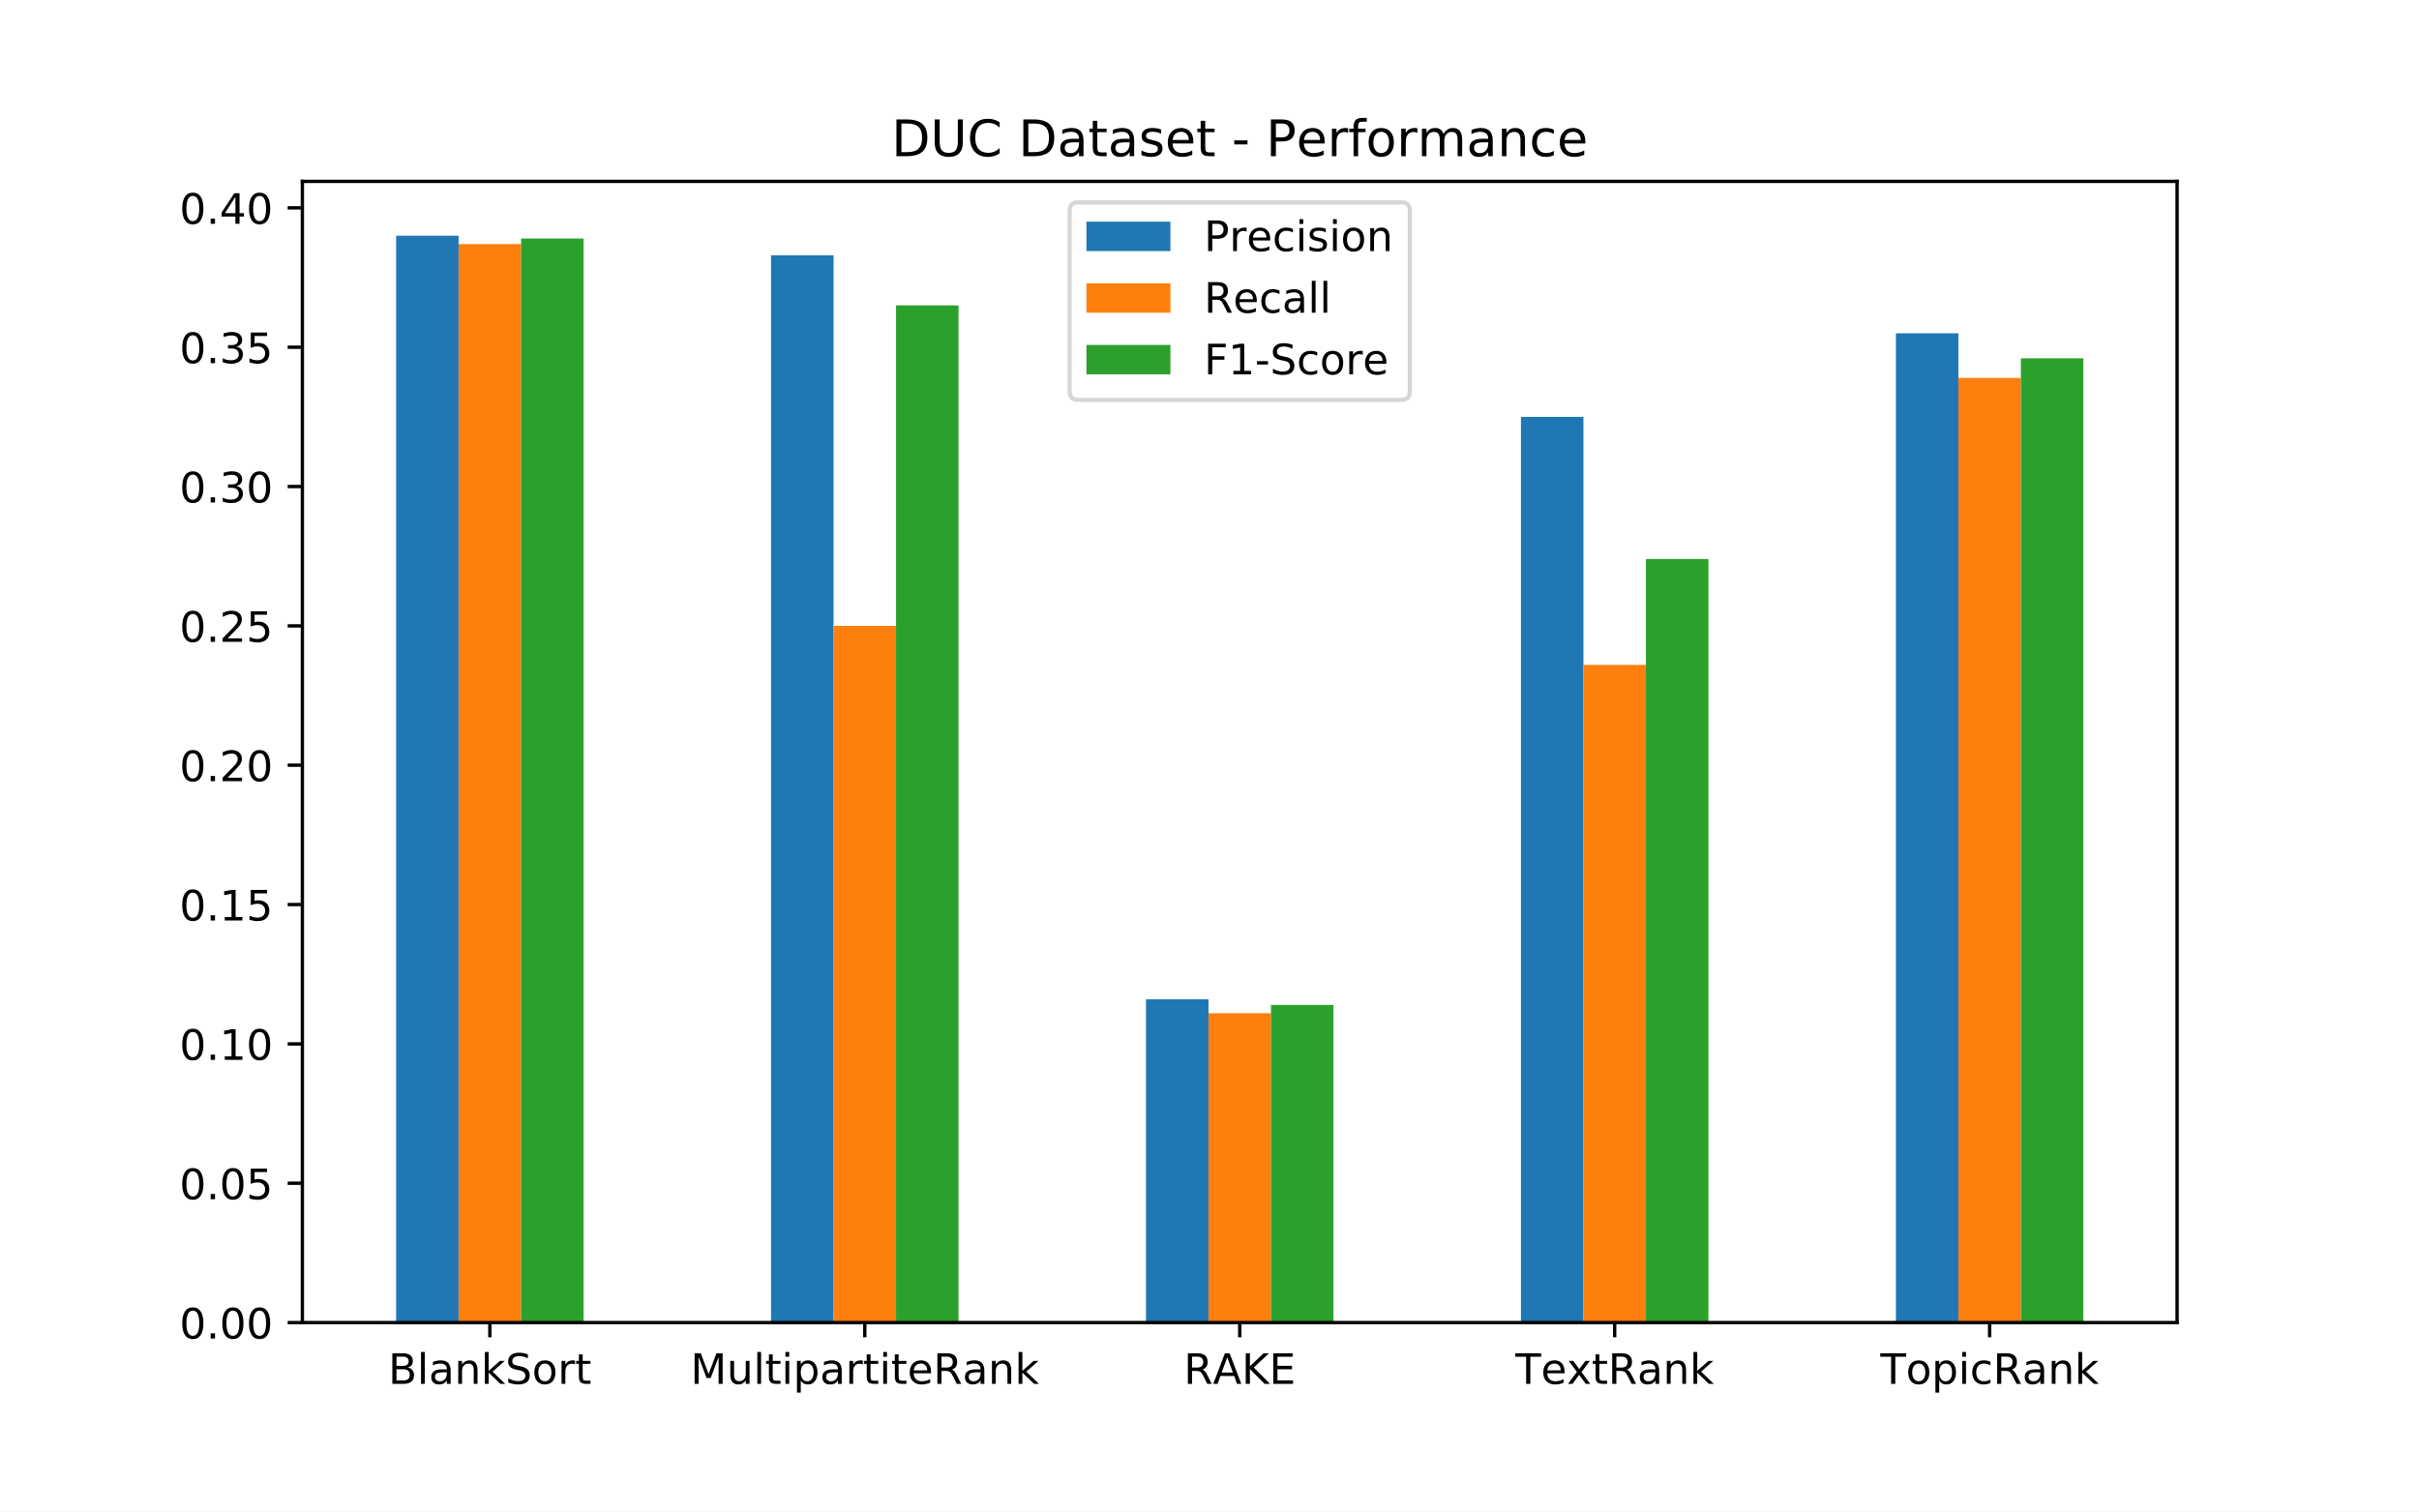
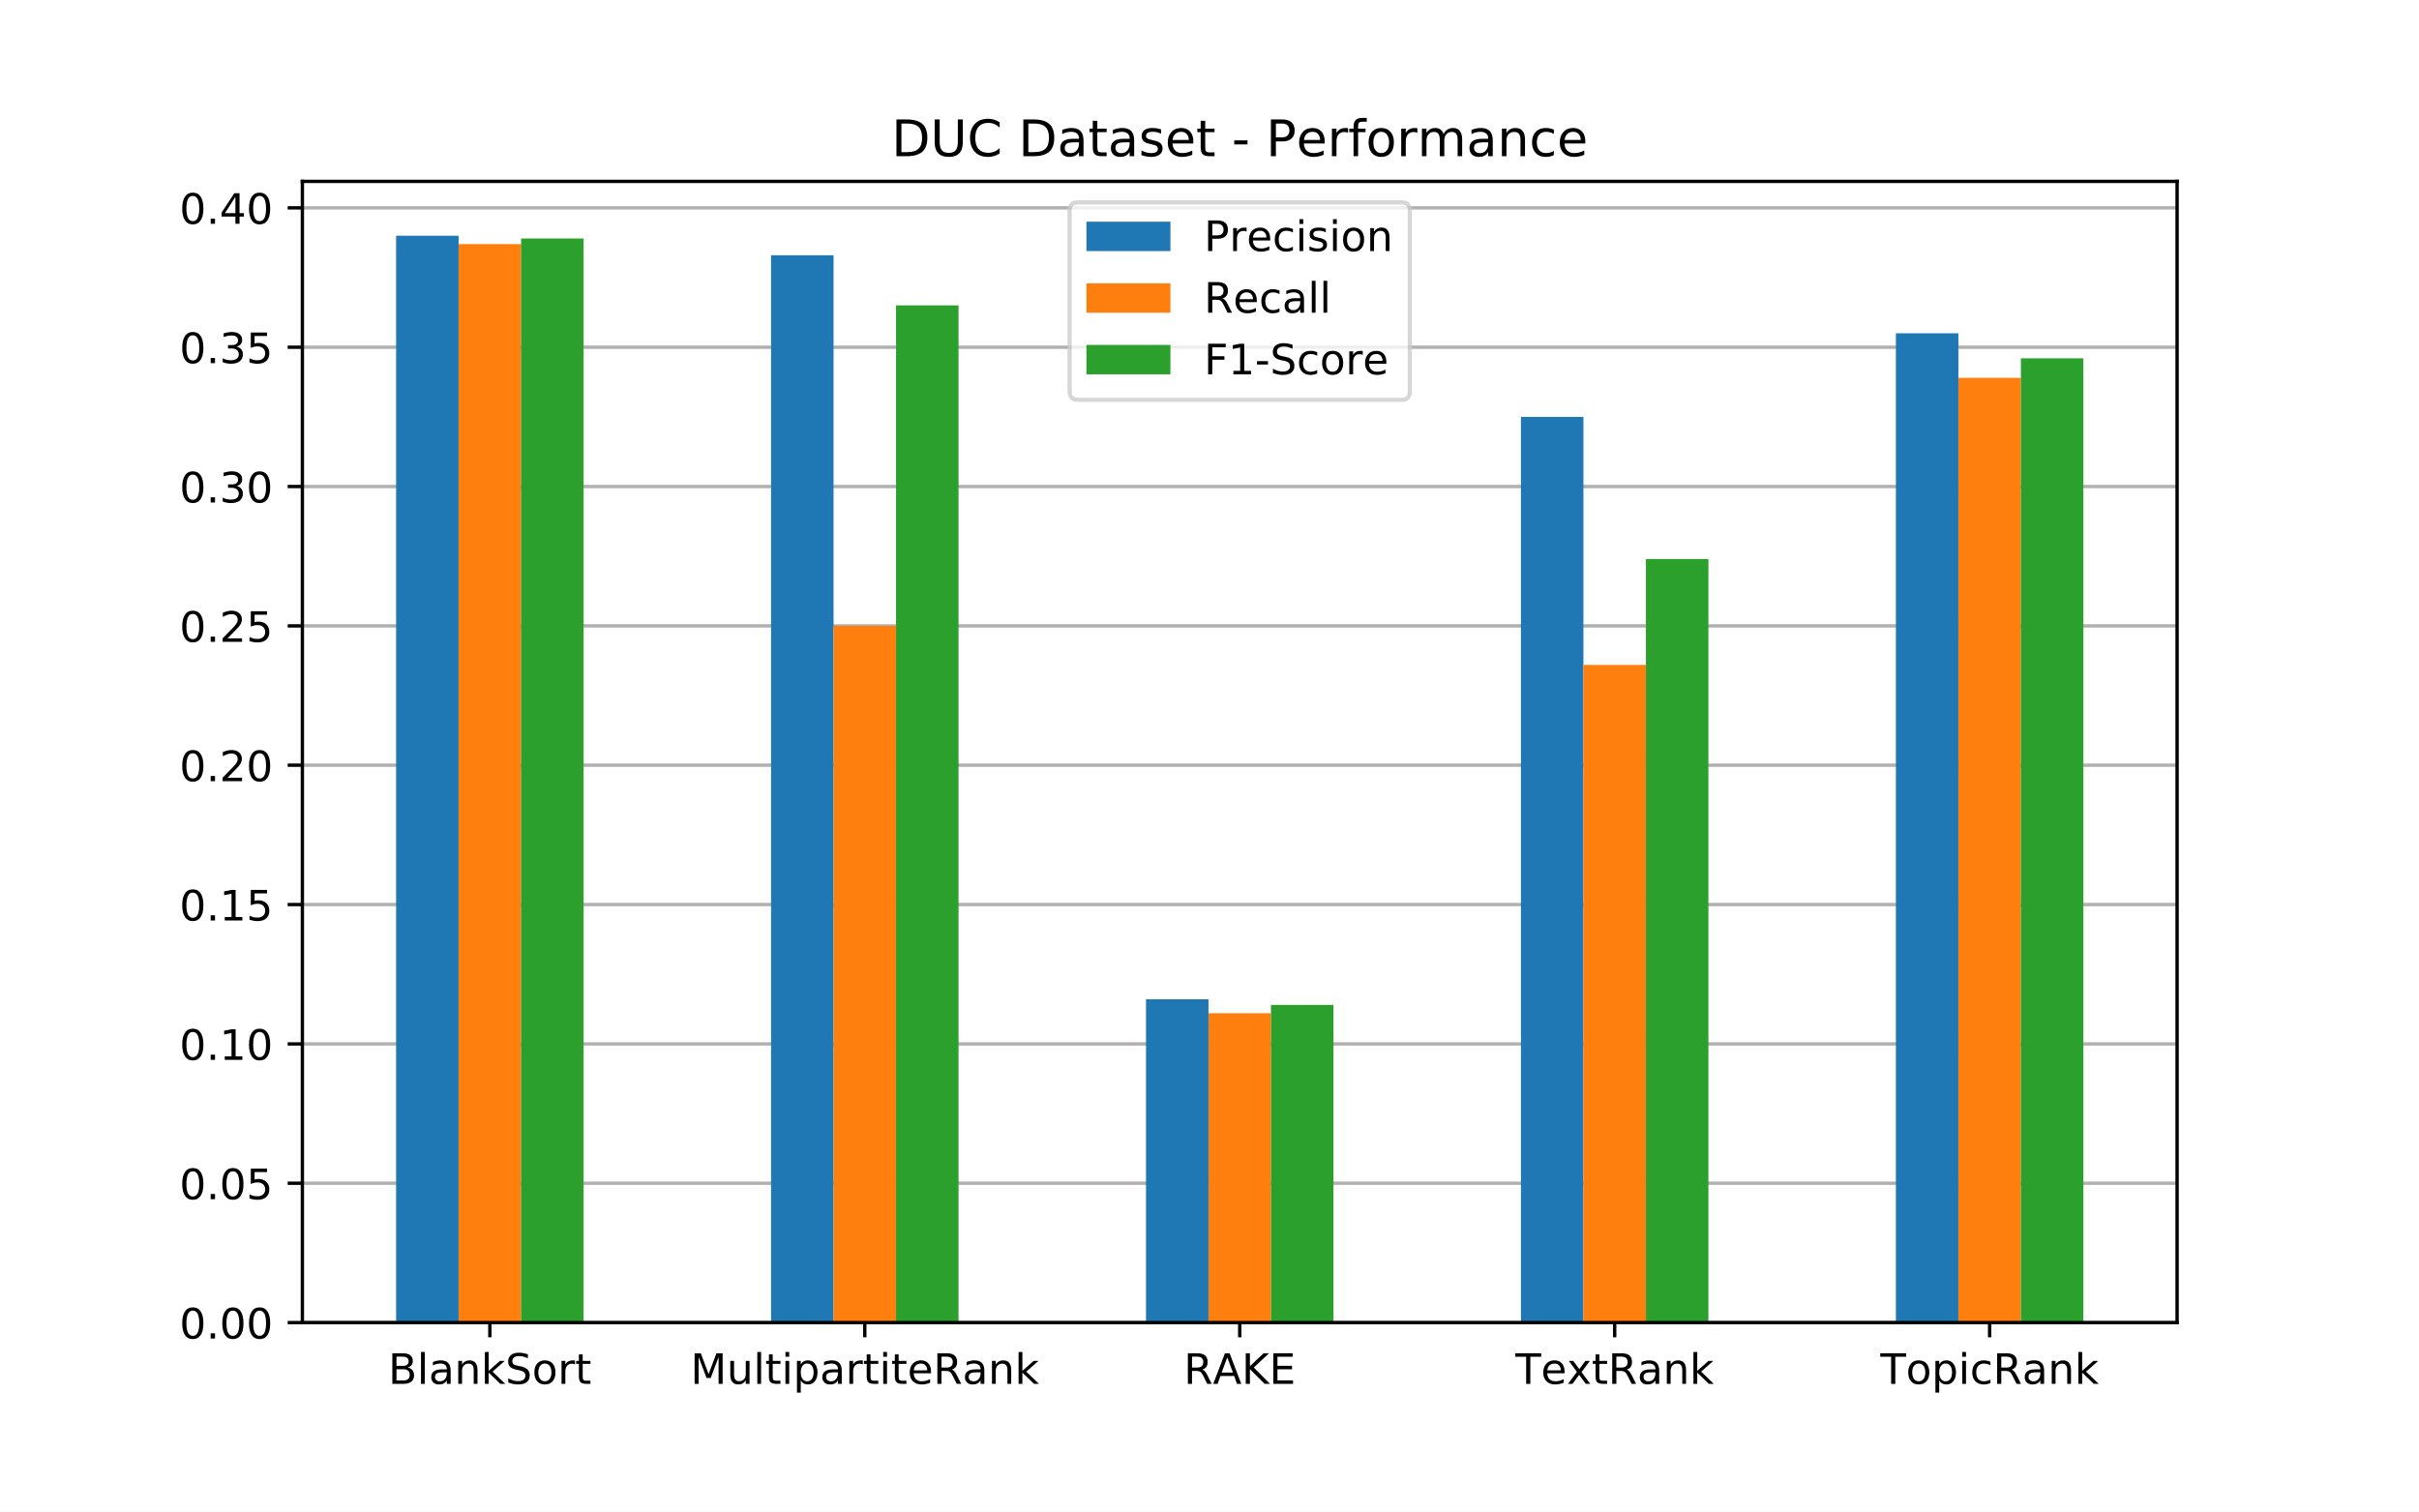
<svg xmlns="http://www.w3.org/2000/svg" xmlns:xlink="http://www.w3.org/1999/xlink" height="360pt" version="1.1" viewBox="0 0 576 360" width="576pt">
  <defs>
    <style type="text/css">
*{stroke-linecap:butt;stroke-linejoin:round;}
  </style>
  </defs>
  <g id="figure_1">
    <g id="patch_1">
      <path d="M 0 360  L 576 360  L 576 0  L 0 0  z " style="fill:#ffffff;" />
    </g>
    <g id="axes_1">
      <g id="patch_2">
        <path d="M 72 315  L 518.4 315  L 518.4 43.2  L 72 43.2  z " style="fill:#ffffff;" />
      </g>
-       <g id="patch_3">
-         <path clip-path="url(#p22bb51227f)" d="M 94.32 315  L 109.2 315  L 109.2 56.143  L 94.32 56.143  z " style="fill:#1f77b4;" />
-       </g>
-       <g id="patch_4">
-         <path clip-path="url(#p22bb51227f)" d="M 183.6 315  L 198.48 315  L 198.48 60.789  L 183.6 60.789  z " style="fill:#1f77b4;" />
-       </g>
-       <g id="patch_5">
-         <path clip-path="url(#p22bb51227f)" d="M 272.88 315  L 287.76 315  L 287.76 238.007  L 272.88 238.007  z " style="fill:#1f77b4;" />
-       </g>
-       <g id="patch_6">
-         <path clip-path="url(#p22bb51227f)" d="M 362.16 315  L 377.04 315  L 377.04 99.286  L 362.16 99.286  z " style="fill:#1f77b4;" />
-       </g>
-       <g id="patch_7">
-         <path clip-path="url(#p22bb51227f)" d="M 451.44 315  L 466.32 315  L 466.32 79.374  L 451.44 79.374  z " style="fill:#1f77b4;" />
-       </g>
-       <g id="patch_8">
-         <path clip-path="url(#p22bb51227f)" d="M 109.2 315  L 124.08 315  L 124.08 58.134  L 109.2 58.134  z " style="fill:#ff7f0e;" />
-       </g>
-       <g id="patch_9">
-         <path clip-path="url(#p22bb51227f)" d="M 198.48 315  L 213.36 315  L 213.36 149.066  L 198.48 149.066  z " style="fill:#ff7f0e;" />
-       </g>
-       <g id="patch_10">
-         <path clip-path="url(#p22bb51227f)" d="M 287.76 315  L 302.64 315  L 302.64 241.325  L 287.76 241.325  z " style="fill:#ff7f0e;" />
-       </g>
-       <g id="patch_11">
-         <path clip-path="url(#p22bb51227f)" d="M 377.04 315  L 391.92 315  L 391.92 158.358  L 377.04 158.358  z " style="fill:#ff7f0e;" />
-       </g>
-       <g id="patch_12">
-         <path clip-path="url(#p22bb51227f)" d="M 466.32 315  L 481.2 315  L 481.2 89.993  L 466.32 89.993  z " style="fill:#ff7f0e;" />
-       </g>
-       <g id="patch_13">
-         <path clip-path="url(#p22bb51227f)" d="M 124.08 315  L 138.96 315  L 138.96 56.807  L 124.08 56.807  z " style="fill:#2ca02c;" />
-       </g>
-       <g id="patch_14">
-         <path clip-path="url(#p22bb51227f)" d="M 213.36 315  L 228.24 315  L 228.24 72.736  L 213.36 72.736  z " style="fill:#2ca02c;" />
-       </g>
-       <g id="patch_15">
-         <path clip-path="url(#p22bb51227f)" d="M 302.64 315  L 317.52 315  L 317.52 239.334  L 302.64 239.334  z " style="fill:#2ca02c;" />
-       </g>
-       <g id="patch_16">
-         <path clip-path="url(#p22bb51227f)" d="M 391.92 315  L 406.8 315  L 406.8 133.136  L 391.92 133.136  z " style="fill:#2ca02c;" />
-       </g>
-       <g id="patch_17">
-         <path clip-path="url(#p22bb51227f)" d="M 481.2 315  L 496.08 315  L 496.08 85.347  L 481.2 85.347  z " style="fill:#2ca02c;" />
-       </g>
      <g id="matplotlib.axis_1">
        <g id="xtick_1">
          <g id="line2d_1">
            <defs>
-               <path d="M 0 0  L 0 3.5  " id="m27b6719531" style="stroke:#000000;stroke-width:0.8;" />
-             </defs>
-             <g>
-               <use style="stroke:#000000;stroke-width:0.8;" x="116.64" xlink:href="#m27b6719531" y="315" />
+               <path d="M 0 0  L 0 3.5  " id="mb86dfd1b95" style="stroke:#000000;stroke-width:0.8;" />
+             </defs>
+             <g>
+               <use style="stroke:#000000;stroke-width:0.8;" x="116.64" xlink:href="#mb86dfd1b95" y="315" />
            </g>
          </g>
          <g id="text_1">
            <defs>
              <path d="M 19.672 34.812  L 19.672 8.109  L 35.5 8.109  Q 43.453 8.109 47.281 11.406  Q 51.125 14.703 51.125 21.484  Q 51.125 28.328 47.281 31.562  Q 43.453 34.812 35.5 34.812  z M 19.672 64.797  L 19.672 42.828  L 34.281 42.828  Q 41.5 42.828 45.031 45.531  Q 48.578 48.25 48.578 53.812  Q 48.578 59.328 45.031 62.062  Q 41.5 64.797 34.281 64.797  z M 9.812 72.906  L 35.016 72.906  Q 46.297 72.906 52.391 68.219  Q 58.5 63.531 58.5 54.891  Q 58.5 48.188 55.375 44.234  Q 52.25 40.281 46.188 39.312  Q 53.469 37.75 57.5 32.781  Q 61.531 27.828 61.531 20.406  Q 61.531 10.641 54.891 5.312  Q 48.25 0 35.984 0  L 9.812 0  z " id="DejaVuSans-66" />
              <path d="M 9.422 75.984  L 18.406 75.984  L 18.406 0  L 9.422 0  z " id="DejaVuSans-108" />
              <path d="M 34.281 27.484  Q 23.391 27.484 19.188 25  Q 14.984 22.516 14.984 16.5  Q 14.984 11.719 18.141 8.906  Q 21.297 6.109 26.703 6.109  Q 34.188 6.109 38.703 11.406  Q 43.219 16.703 43.219 25.484  L 43.219 27.484  z M 52.203 31.203  L 52.203 0  L 43.219 0  L 43.219 8.297  Q 40.141 3.328 35.547 0.953  Q 30.953 -1.422 24.312 -1.422  Q 15.922 -1.422 10.953 3.297  Q 6 8.016 6 15.922  Q 6 25.141 12.172 29.828  Q 18.359 34.516 30.609 34.516  L 43.219 34.516  L 43.219 35.406  Q 43.219 41.609 39.141 45  Q 35.062 48.391 27.688 48.391  Q 23 48.391 18.547 47.266  Q 14.109 46.141 10.016 43.891  L 10.016 52.203  Q 14.938 54.109 19.578 55.047  Q 24.219 56 28.609 56  Q 40.484 56 46.344 49.844  Q 52.203 43.703 52.203 31.203  z " id="DejaVuSans-97" />
              <path d="M 54.891 33.016  L 54.891 0  L 45.906 0  L 45.906 32.719  Q 45.906 40.484 42.875 44.328  Q 39.844 48.188 33.797 48.188  Q 26.516 48.188 22.312 43.547  Q 18.109 38.922 18.109 30.906  L 18.109 0  L 9.078 0  L 9.078 54.688  L 18.109 54.688  L 18.109 46.188  Q 21.344 51.125 25.703 53.562  Q 30.078 56 35.797 56  Q 45.219 56 50.047 50.172  Q 54.891 44.344 54.891 33.016  z " id="DejaVuSans-110" />
              <path d="M 9.078 75.984  L 18.109 75.984  L 18.109 31.109  L 44.922 54.688  L 56.391 54.688  L 27.391 29.109  L 57.625 0  L 45.906 0  L 18.109 26.703  L 18.109 0  L 9.078 0  z " id="DejaVuSans-107" />
              <path d="M 53.516 70.516  L 53.516 60.891  Q 47.906 63.578 42.922 64.891  Q 37.938 66.219 33.297 66.219  Q 25.25 66.219 20.875 63.094  Q 16.5 59.969 16.5 54.203  Q 16.5 49.359 19.406 46.891  Q 22.312 44.438 30.422 42.922  L 36.375 41.703  Q 47.406 39.594 52.656 34.297  Q 57.906 29 57.906 20.125  Q 57.906 9.516 50.797 4.047  Q 43.703 -1.422 29.984 -1.422  Q 24.812 -1.422 18.969 -0.25  Q 13.141 0.922 6.891 3.219  L 6.891 13.375  Q 12.891 10.016 18.656 8.297  Q 24.422 6.594 29.984 6.594  Q 38.422 6.594 43.016 9.906  Q 47.609 13.234 47.609 19.391  Q 47.609 24.75 44.312 27.781  Q 41.016 30.812 33.5 32.328  L 27.484 33.5  Q 16.453 35.688 11.516 40.375  Q 6.594 45.062 6.594 53.422  Q 6.594 63.094 13.406 68.656  Q 20.219 74.219 32.172 74.219  Q 37.312 74.219 42.625 73.281  Q 47.953 72.359 53.516 70.516  z " id="DejaVuSans-83" />
              <path d="M 30.609 48.391  Q 23.391 48.391 19.188 42.75  Q 14.984 37.109 14.984 27.297  Q 14.984 17.484 19.156 11.844  Q 23.344 6.203 30.609 6.203  Q 37.797 6.203 41.984 11.859  Q 46.188 17.531 46.188 27.297  Q 46.188 37.016 41.984 42.703  Q 37.797 48.391 30.609 48.391  z M 30.609 56  Q 42.328 56 49.016 48.375  Q 55.719 40.766 55.719 27.297  Q 55.719 13.875 49.016 6.219  Q 42.328 -1.422 30.609 -1.422  Q 18.844 -1.422 12.172 6.219  Q 5.516 13.875 5.516 27.297  Q 5.516 40.766 12.172 48.375  Q 18.844 56 30.609 56  z " id="DejaVuSans-111" />
              <path d="M 41.109 46.297  Q 39.594 47.172 37.812 47.578  Q 36.031 48 33.891 48  Q 26.266 48 22.188 43.047  Q 18.109 38.094 18.109 28.812  L 18.109 0  L 9.078 0  L 9.078 54.688  L 18.109 54.688  L 18.109 46.188  Q 20.953 51.172 25.484 53.578  Q 30.031 56 36.531 56  Q 37.453 56 38.578 55.875  Q 39.703 55.766 41.062 55.516  z " id="DejaVuSans-114" />
              <path d="M 18.312 70.219  L 18.312 54.688  L 36.812 54.688  L 36.812 47.703  L 18.312 47.703  L 18.312 18.016  Q 18.312 11.328 20.141 9.422  Q 21.969 7.516 27.594 7.516  L 36.812 7.516  L 36.812 0  L 27.594 0  Q 17.188 0 13.234 3.875  Q 9.281 7.766 9.281 18.016  L 9.281 47.703  L 2.688 47.703  L 2.688 54.688  L 9.281 54.688  L 9.281 70.219  z " id="DejaVuSans-116" />
            </defs>
            <g transform="translate(92.44312 329.5984)scale(0.1 -0.1)">
              <use xlink:href="#DejaVuSans-66" />
              <use x="68.604" xlink:href="#DejaVuSans-108" />
              <use x="96.387" xlink:href="#DejaVuSans-97" />
              <use x="157.666" xlink:href="#DejaVuSans-110" />
              <use x="221.045" xlink:href="#DejaVuSans-107" />
              <use x="278.955" xlink:href="#DejaVuSans-83" />
              <use x="342.432" xlink:href="#DejaVuSans-111" />
              <use x="403.613" xlink:href="#DejaVuSans-114" />
              <use x="444.727" xlink:href="#DejaVuSans-116" />
            </g>
          </g>
        </g>
        <g id="xtick_2">
          <g id="line2d_2">
            <g>
-               <use style="stroke:#000000;stroke-width:0.8;" x="205.92" xlink:href="#m27b6719531" y="315" />
+               <use style="stroke:#000000;stroke-width:0.8;" x="205.92" xlink:href="#mb86dfd1b95" y="315" />
            </g>
          </g>
          <g id="text_2">
            <defs>
              <path d="M 9.812 72.906  L 24.516 72.906  L 43.109 23.297  L 61.812 72.906  L 76.516 72.906  L 76.516 0  L 66.891 0  L 66.891 64.016  L 48.094 14.016  L 38.188 14.016  L 19.391 64.016  L 19.391 0  L 9.812 0  z " id="DejaVuSans-77" />
              <path d="M 8.5 21.578  L 8.5 54.688  L 17.484 54.688  L 17.484 21.922  Q 17.484 14.156 20.5 10.266  Q 23.531 6.391 29.594 6.391  Q 36.859 6.391 41.078 11.031  Q 45.312 15.672 45.312 23.688  L 45.312 54.688  L 54.297 54.688  L 54.297 0  L 45.312 0  L 45.312 8.406  Q 42.047 3.422 37.719 1  Q 33.406 -1.422 27.688 -1.422  Q 18.266 -1.422 13.375 4.438  Q 8.5 10.297 8.5 21.578  z M 31.109 56  z " id="DejaVuSans-117" />
              <path d="M 9.422 54.688  L 18.406 54.688  L 18.406 0  L 9.422 0  z M 9.422 75.984  L 18.406 75.984  L 18.406 64.594  L 9.422 64.594  z " id="DejaVuSans-105" />
              <path d="M 18.109 8.203  L 18.109 -20.797  L 9.078 -20.797  L 9.078 54.688  L 18.109 54.688  L 18.109 46.391  Q 20.953 51.266 25.266 53.625  Q 29.594 56 35.594 56  Q 45.562 56 51.781 48.094  Q 58.016 40.188 58.016 27.297  Q 58.016 14.406 51.781 6.484  Q 45.562 -1.422 35.594 -1.422  Q 29.594 -1.422 25.266 0.953  Q 20.953 3.328 18.109 8.203  z M 48.688 27.297  Q 48.688 37.203 44.609 42.844  Q 40.531 48.484 33.406 48.484  Q 26.266 48.484 22.188 42.844  Q 18.109 37.203 18.109 27.297  Q 18.109 17.391 22.188 11.75  Q 26.266 6.109 33.406 6.109  Q 40.531 6.109 44.609 11.75  Q 48.688 17.391 48.688 27.297  z " id="DejaVuSans-112" />
              <path d="M 56.203 29.594  L 56.203 25.203  L 14.891 25.203  Q 15.484 15.922 20.484 11.062  Q 25.484 6.203 34.422 6.203  Q 39.594 6.203 44.453 7.469  Q 49.312 8.734 54.109 11.281  L 54.109 2.781  Q 49.266 0.734 44.188 -0.344  Q 39.109 -1.422 33.891 -1.422  Q 20.797 -1.422 13.156 6.188  Q 5.516 13.812 5.516 26.812  Q 5.516 40.234 12.766 48.109  Q 20.016 56 32.328 56  Q 43.359 56 49.781 48.891  Q 56.203 41.797 56.203 29.594  z M 47.219 32.234  Q 47.125 39.594 43.094 43.984  Q 39.062 48.391 32.422 48.391  Q 24.906 48.391 20.391 44.141  Q 15.875 39.891 15.188 32.172  z " id="DejaVuSans-101" />
              <path d="M 44.391 34.188  Q 47.562 33.109 50.562 29.594  Q 53.562 26.078 56.594 19.922  L 66.609 0  L 56 0  L 46.688 18.703  Q 43.062 26.031 39.672 28.422  Q 36.281 30.812 30.422 30.812  L 19.672 30.812  L 19.672 0  L 9.812 0  L 9.812 72.906  L 32.078 72.906  Q 44.578 72.906 50.734 67.672  Q 56.891 62.453 56.891 51.906  Q 56.891 45.016 53.688 40.469  Q 50.484 35.938 44.391 34.188  z M 19.672 64.797  L 19.672 38.922  L 32.078 38.922  Q 39.203 38.922 42.844 42.219  Q 46.484 45.516 46.484 51.906  Q 46.484 58.297 42.844 61.547  Q 39.203 64.797 32.078 64.797  z " id="DejaVuSans-82" />
            </defs>
            <g transform="translate(164.4184 329.5984)scale(0.1 -0.1)">
              <use xlink:href="#DejaVuSans-77" />
              <use x="86.279" xlink:href="#DejaVuSans-117" />
              <use x="149.658" xlink:href="#DejaVuSans-108" />
              <use x="177.441" xlink:href="#DejaVuSans-116" />
              <use x="216.65" xlink:href="#DejaVuSans-105" />
              <use x="244.434" xlink:href="#DejaVuSans-112" />
              <use x="307.91" xlink:href="#DejaVuSans-97" />
              <use x="369.189" xlink:href="#DejaVuSans-114" />
              <use x="410.303" xlink:href="#DejaVuSans-116" />
              <use x="449.512" xlink:href="#DejaVuSans-105" />
              <use x="477.295" xlink:href="#DejaVuSans-116" />
              <use x="516.504" xlink:href="#DejaVuSans-101" />
              <use x="578.027" xlink:href="#DejaVuSans-82" />
              <use x="647.479" xlink:href="#DejaVuSans-97" />
              <use x="708.758" xlink:href="#DejaVuSans-110" />
              <use x="772.137" xlink:href="#DejaVuSans-107" />
            </g>
          </g>
        </g>
        <g id="xtick_3">
          <g id="line2d_3">
            <g>
-               <use style="stroke:#000000;stroke-width:0.8;" x="295.2" xlink:href="#m27b6719531" y="315" />
+               <use style="stroke:#000000;stroke-width:0.8;" x="295.2" xlink:href="#mb86dfd1b95" y="315" />
            </g>
          </g>
          <g id="text_3">
            <defs>
              <path d="M 34.188 63.188  L 20.797 26.906  L 47.609 26.906  z M 28.609 72.906  L 39.797 72.906  L 67.578 0  L 57.328 0  L 50.688 18.703  L 17.828 18.703  L 11.188 0  L 0.781 0  z " id="DejaVuSans-65" />
              <path d="M 9.812 72.906  L 19.672 72.906  L 19.672 42.094  L 52.391 72.906  L 65.094 72.906  L 28.906 38.922  L 67.672 0  L 54.688 0  L 19.672 35.109  L 19.672 0  L 9.812 0  z " id="DejaVuSans-75" />
              <path d="M 9.812 72.906  L 55.906 72.906  L 55.906 64.594  L 19.672 64.594  L 19.672 43.016  L 54.391 43.016  L 54.391 34.719  L 19.672 34.719  L 19.672 8.297  L 56.781 8.297  L 56.781 0  L 9.812 0  z " id="DejaVuSans-69" />
            </defs>
            <g transform="translate(281.8703 329.5984)scale(0.1 -0.1)">
              <use xlink:href="#DejaVuSans-82" />
              <use x="69.42" xlink:href="#DejaVuSans-65" />
              <use x="137.828" xlink:href="#DejaVuSans-75" />
              <use x="203.404" xlink:href="#DejaVuSans-69" />
            </g>
          </g>
        </g>
        <g id="xtick_4">
          <g id="line2d_4">
            <g>
-               <use style="stroke:#000000;stroke-width:0.8;" x="384.48" xlink:href="#m27b6719531" y="315" />
+               <use style="stroke:#000000;stroke-width:0.8;" x="384.48" xlink:href="#mb86dfd1b95" y="315" />
            </g>
          </g>
          <g id="text_4">
            <defs>
              <path d="M -0.297 72.906  L 61.375 72.906  L 61.375 64.594  L 35.5 64.594  L 35.5 0  L 25.594 0  L 25.594 64.594  L -0.297 64.594  z " id="DejaVuSans-84" />
              <path d="M 54.891 54.688  L 35.109 28.078  L 55.906 0  L 45.312 0  L 29.391 21.484  L 13.484 0  L 2.875 0  L 24.125 28.609  L 4.688 54.688  L 15.281 54.688  L 29.781 35.203  L 44.281 54.688  z " id="DejaVuSans-120" />
            </defs>
            <g transform="translate(360.8433 329.5984)scale(0.1 -0.1)">
              <use xlink:href="#DejaVuSans-84" />
              <use x="60.818" xlink:href="#DejaVuSans-101" />
              <use x="122.326" xlink:href="#DejaVuSans-120" />
              <use x="181.506" xlink:href="#DejaVuSans-116" />
              <use x="220.715" xlink:href="#DejaVuSans-82" />
              <use x="290.166" xlink:href="#DejaVuSans-97" />
              <use x="351.445" xlink:href="#DejaVuSans-110" />
              <use x="414.824" xlink:href="#DejaVuSans-107" />
            </g>
          </g>
        </g>
        <g id="xtick_5">
          <g id="line2d_5">
            <g>
-               <use style="stroke:#000000;stroke-width:0.8;" x="473.76" xlink:href="#m27b6719531" y="315" />
+               <use style="stroke:#000000;stroke-width:0.8;" x="473.76" xlink:href="#mb86dfd1b95" y="315" />
            </g>
          </g>
          <g id="text_5">
            <defs>
              <path d="M 48.781 52.594  L 48.781 44.188  Q 44.969 46.297 41.141 47.344  Q 37.312 48.391 33.406 48.391  Q 24.656 48.391 19.812 42.844  Q 14.984 37.312 14.984 27.297  Q 14.984 17.281 19.812 11.734  Q 24.656 6.203 33.406 6.203  Q 37.312 6.203 41.141 7.25  Q 44.969 8.297 48.781 10.406  L 48.781 2.094  Q 45.016 0.344 40.984 -0.531  Q 36.969 -1.422 32.422 -1.422  Q 20.062 -1.422 12.781 6.344  Q 5.516 14.109 5.516 27.297  Q 5.516 40.672 12.859 48.328  Q 20.219 56 33.016 56  Q 37.156 56 41.109 55.141  Q 45.062 54.297 48.781 52.594  z " id="DejaVuSans-99" />
            </defs>
            <g transform="translate(447.7467 329.5984)scale(0.1 -0.1)">
              <use xlink:href="#DejaVuSans-84" />
              <use x="60.818" xlink:href="#DejaVuSans-111" />
              <use x="122" xlink:href="#DejaVuSans-112" />
              <use x="185.477" xlink:href="#DejaVuSans-105" />
              <use x="213.26" xlink:href="#DejaVuSans-99" />
              <use x="268.24" xlink:href="#DejaVuSans-82" />
              <use x="337.691" xlink:href="#DejaVuSans-97" />
              <use x="398.971" xlink:href="#DejaVuSans-110" />
              <use x="462.35" xlink:href="#DejaVuSans-107" />
            </g>
          </g>
        </g>
      </g>
      <g id="matplotlib.axis_2">
        <g id="ytick_1">
          <g id="line2d_6">
-             <defs>
-               <path d="M 0 0  L -3.5 0  " id="m1ee720ec05" style="stroke:#000000;stroke-width:0.8;" />
-             </defs>
-             <g>
-               <use style="stroke:#000000;stroke-width:0.8;" x="72" xlink:href="#m1ee720ec05" y="315" />
+             <path clip-path="url(#p45357a9f5a)" d="M 72 315  L 518.4 315  " style="fill:none;stroke:#b0b0b0;stroke-linecap:square;stroke-width:0.8;" />
+           </g>
+           <g id="line2d_7">
+             <defs>
+               <path d="M 0 0  L -3.5 0  " id="m4d19197c63" style="stroke:#000000;stroke-width:0.8;" />
+             </defs>
+             <g>
+               <use style="stroke:#000000;stroke-width:0.8;" x="72" xlink:href="#m4d19197c63" y="315" />
            </g>
          </g>
          <g id="text_6">
            <defs>
              <path d="M 31.781 66.406  Q 24.172 66.406 20.328 58.906  Q 16.5 51.422 16.5 36.375  Q 16.5 21.391 20.328 13.891  Q 24.172 6.391 31.781 6.391  Q 39.453 6.391 43.281 13.891  Q 47.125 21.391 47.125 36.375  Q 47.125 51.422 43.281 58.906  Q 39.453 66.406 31.781 66.406  z M 31.781 74.219  Q 44.047 74.219 50.516 64.516  Q 56.984 54.828 56.984 36.375  Q 56.984 17.969 50.516 8.266  Q 44.047 -1.422 31.781 -1.422  Q 19.531 -1.422 13.062 8.266  Q 6.594 17.969 6.594 36.375  Q 6.594 54.828 13.062 64.516  Q 19.531 74.219 31.781 74.219  z " id="DejaVuSans-48" />
              <path d="M 10.688 12.406  L 21 12.406  L 21 0  L 10.688 0  z " id="DejaVuSans-46" />
            </defs>
            <g transform="translate(42.73438 318.7992)scale(0.1 -0.1)">
              <use xlink:href="#DejaVuSans-48" />
              <use x="63.623" xlink:href="#DejaVuSans-46" />
              <use x="95.41" xlink:href="#DejaVuSans-48" />
              <use x="159.033" xlink:href="#DejaVuSans-48" />
            </g>
          </g>
        </g>
        <g id="ytick_2">
-           <g id="line2d_7">
-             <g>
-               <use style="stroke:#000000;stroke-width:0.8;" x="72" xlink:href="#m1ee720ec05" y="281.813" />
+           <g id="line2d_8">
+             <path clip-path="url(#p45357a9f5a)" d="M 72 281.813  L 518.4 281.813  " style="fill:none;stroke:#b0b0b0;stroke-linecap:square;stroke-width:0.8;" />
+           </g>
+           <g id="line2d_9">
+             <g>
+               <use style="stroke:#000000;stroke-width:0.8;" x="72" xlink:href="#m4d19197c63" y="281.813" />
            </g>
          </g>
          <g id="text_7">
            <defs>
              <path d="M 10.797 72.906  L 49.516 72.906  L 49.516 64.594  L 19.828 64.594  L 19.828 46.734  Q 21.969 47.469 24.109 47.828  Q 26.266 48.188 28.422 48.188  Q 40.625 48.188 47.75 41.5  Q 54.891 34.812 54.891 23.391  Q 54.891 11.625 47.562 5.094  Q 40.234 -1.422 26.906 -1.422  Q 22.312 -1.422 17.547 -0.641  Q 12.797 0.141 7.719 1.703  L 7.719 11.625  Q 12.109 9.234 16.797 8.062  Q 21.484 6.891 26.703 6.891  Q 35.156 6.891 40.078 11.328  Q 45.016 15.766 45.016 23.391  Q 45.016 31 40.078 35.438  Q 35.156 39.891 26.703 39.891  Q 22.75 39.891 18.812 39.016  Q 14.891 38.141 10.797 36.281  z " id="DejaVuSans-53" />
            </defs>
            <g transform="translate(42.73438 285.6124)scale(0.1 -0.1)">
              <use xlink:href="#DejaVuSans-48" />
              <use x="63.623" xlink:href="#DejaVuSans-46" />
              <use x="95.41" xlink:href="#DejaVuSans-48" />
              <use x="159.033" xlink:href="#DejaVuSans-53" />
            </g>
          </g>
        </g>
        <g id="ytick_3">
-           <g id="line2d_8">
-             <g>
-               <use style="stroke:#000000;stroke-width:0.8;" x="72" xlink:href="#m1ee720ec05" y="248.626" />
+           <g id="line2d_10">
+             <path clip-path="url(#p45357a9f5a)" d="M 72 248.626  L 518.4 248.626  " style="fill:none;stroke:#b0b0b0;stroke-linecap:square;stroke-width:0.8;" />
+           </g>
+           <g id="line2d_11">
+             <g>
+               <use style="stroke:#000000;stroke-width:0.8;" x="72" xlink:href="#m4d19197c63" y="248.626" />
            </g>
          </g>
          <g id="text_8">
            <defs>
              <path d="M 12.406 8.297  L 28.516 8.297  L 28.516 63.922  L 10.984 60.406  L 10.984 69.391  L 28.422 72.906  L 38.281 72.906  L 38.281 8.297  L 54.391 8.297  L 54.391 0  L 12.406 0  z " id="DejaVuSans-49" />
            </defs>
            <g transform="translate(42.73438 252.4256)scale(0.1 -0.1)">
              <use xlink:href="#DejaVuSans-48" />
              <use x="63.623" xlink:href="#DejaVuSans-46" />
              <use x="95.41" xlink:href="#DejaVuSans-49" />
              <use x="159.033" xlink:href="#DejaVuSans-48" />
            </g>
          </g>
        </g>
        <g id="ytick_4">
-           <g id="line2d_9">
-             <g>
-               <use style="stroke:#000000;stroke-width:0.8;" x="72" xlink:href="#m1ee720ec05" y="215.44" />
+           <g id="line2d_12">
+             <path clip-path="url(#p45357a9f5a)" d="M 72 215.44  L 518.4 215.44  " style="fill:none;stroke:#b0b0b0;stroke-linecap:square;stroke-width:0.8;" />
+           </g>
+           <g id="line2d_13">
+             <g>
+               <use style="stroke:#000000;stroke-width:0.8;" x="72" xlink:href="#m4d19197c63" y="215.44" />
            </g>
          </g>
          <g id="text_9">
            <g transform="translate(42.73438 219.2388)scale(0.1 -0.1)">
              <use xlink:href="#DejaVuSans-48" />
              <use x="63.623" xlink:href="#DejaVuSans-46" />
              <use x="95.41" xlink:href="#DejaVuSans-49" />
              <use x="159.033" xlink:href="#DejaVuSans-53" />
            </g>
          </g>
        </g>
        <g id="ytick_5">
-           <g id="line2d_10">
-             <g>
-               <use style="stroke:#000000;stroke-width:0.8;" x="72" xlink:href="#m1ee720ec05" y="182.253" />
+           <g id="line2d_14">
+             <path clip-path="url(#p45357a9f5a)" d="M 72 182.253  L 518.4 182.253  " style="fill:none;stroke:#b0b0b0;stroke-linecap:square;stroke-width:0.8;" />
+           </g>
+           <g id="line2d_15">
+             <g>
+               <use style="stroke:#000000;stroke-width:0.8;" x="72" xlink:href="#m4d19197c63" y="182.253" />
            </g>
          </g>
          <g id="text_10">
            <defs>
              <path d="M 19.188 8.297  L 53.609 8.297  L 53.609 0  L 7.328 0  L 7.328 8.297  Q 12.938 14.109 22.625 23.891  Q 32.328 33.688 34.812 36.531  Q 39.547 41.844 41.422 45.531  Q 43.312 49.219 43.312 52.781  Q 43.312 58.594 39.234 62.25  Q 35.156 65.922 28.609 65.922  Q 23.969 65.922 18.812 64.312  Q 13.672 62.703 7.812 59.422  L 7.812 69.391  Q 13.766 71.781 18.938 73  Q 24.125 74.219 28.422 74.219  Q 39.75 74.219 46.484 68.547  Q 53.219 62.891 53.219 53.422  Q 53.219 48.922 51.531 44.891  Q 49.859 40.875 45.406 35.406  Q 44.188 33.984 37.641 27.219  Q 31.109 20.453 19.188 8.297  z " id="DejaVuSans-50" />
            </defs>
            <g transform="translate(42.73438 186.052)scale(0.1 -0.1)">
              <use xlink:href="#DejaVuSans-48" />
              <use x="63.623" xlink:href="#DejaVuSans-46" />
              <use x="95.41" xlink:href="#DejaVuSans-50" />
              <use x="159.033" xlink:href="#DejaVuSans-48" />
            </g>
          </g>
        </g>
        <g id="ytick_6">
-           <g id="line2d_11">
-             <g>
-               <use style="stroke:#000000;stroke-width:0.8;" x="72" xlink:href="#m1ee720ec05" y="149.066" />
+           <g id="line2d_16">
+             <path clip-path="url(#p45357a9f5a)" d="M 72 149.066  L 518.4 149.066  " style="fill:none;stroke:#b0b0b0;stroke-linecap:square;stroke-width:0.8;" />
+           </g>
+           <g id="line2d_17">
+             <g>
+               <use style="stroke:#000000;stroke-width:0.8;" x="72" xlink:href="#m4d19197c63" y="149.066" />
            </g>
          </g>
          <g id="text_11">
            <g transform="translate(42.73438 152.8652)scale(0.1 -0.1)">
              <use xlink:href="#DejaVuSans-48" />
              <use x="63.623" xlink:href="#DejaVuSans-46" />
              <use x="95.41" xlink:href="#DejaVuSans-50" />
              <use x="159.033" xlink:href="#DejaVuSans-53" />
            </g>
          </g>
        </g>
        <g id="ytick_7">
-           <g id="line2d_12">
-             <g>
-               <use style="stroke:#000000;stroke-width:0.8;" x="72" xlink:href="#m1ee720ec05" y="115.879" />
+           <g id="line2d_18">
+             <path clip-path="url(#p45357a9f5a)" d="M 72 115.879  L 518.4 115.879  " style="fill:none;stroke:#b0b0b0;stroke-linecap:square;stroke-width:0.8;" />
+           </g>
+           <g id="line2d_19">
+             <g>
+               <use style="stroke:#000000;stroke-width:0.8;" x="72" xlink:href="#m4d19197c63" y="115.879" />
            </g>
          </g>
          <g id="text_12">
            <defs>
              <path d="M 40.578 39.312  Q 47.656 37.797 51.625 33  Q 55.609 28.219 55.609 21.188  Q 55.609 10.406 48.188 4.484  Q 40.766 -1.422 27.094 -1.422  Q 22.516 -1.422 17.656 -0.516  Q 12.797 0.391 7.625 2.203  L 7.625 11.719  Q 11.719 9.328 16.594 8.109  Q 21.484 6.891 26.812 6.891  Q 36.078 6.891 40.938 10.547  Q 45.797 14.203 45.797 21.188  Q 45.797 27.641 41.281 31.266  Q 36.766 34.906 28.719 34.906  L 20.219 34.906  L 20.219 43.016  L 29.109 43.016  Q 36.375 43.016 40.234 45.922  Q 44.094 48.828 44.094 54.297  Q 44.094 59.906 40.109 62.906  Q 36.141 65.922 28.719 65.922  Q 24.656 65.922 20.016 65.031  Q 15.375 64.156 9.812 62.312  L 9.812 71.094  Q 15.438 72.656 20.344 73.438  Q 25.25 74.219 29.594 74.219  Q 40.828 74.219 47.359 69.109  Q 53.906 64.016 53.906 55.328  Q 53.906 49.266 50.438 45.094  Q 46.969 40.922 40.578 39.312  z " id="DejaVuSans-51" />
            </defs>
            <g transform="translate(42.73438 119.6783)scale(0.1 -0.1)">
              <use xlink:href="#DejaVuSans-48" />
              <use x="63.623" xlink:href="#DejaVuSans-46" />
              <use x="95.41" xlink:href="#DejaVuSans-51" />
              <use x="159.033" xlink:href="#DejaVuSans-48" />
            </g>
          </g>
        </g>
        <g id="ytick_8">
-           <g id="line2d_13">
-             <g>
-               <use style="stroke:#000000;stroke-width:0.8;" x="72" xlink:href="#m1ee720ec05" y="82.692" />
+           <g id="line2d_20">
+             <path clip-path="url(#p45357a9f5a)" d="M 72 82.692  L 518.4 82.692  " style="fill:none;stroke:#b0b0b0;stroke-linecap:square;stroke-width:0.8;" />
+           </g>
+           <g id="line2d_21">
+             <g>
+               <use style="stroke:#000000;stroke-width:0.8;" x="72" xlink:href="#m4d19197c63" y="82.692" />
            </g>
          </g>
          <g id="text_13">
            <g transform="translate(42.73438 86.49153)scale(0.1 -0.1)">
              <use xlink:href="#DejaVuSans-48" />
              <use x="63.623" xlink:href="#DejaVuSans-46" />
              <use x="95.41" xlink:href="#DejaVuSans-51" />
              <use x="159.033" xlink:href="#DejaVuSans-53" />
            </g>
          </g>
        </g>
        <g id="ytick_9">
-           <g id="line2d_14">
-             <g>
-               <use style="stroke:#000000;stroke-width:0.8;" x="72" xlink:href="#m1ee720ec05" y="49.505" />
+           <g id="line2d_22">
+             <path clip-path="url(#p45357a9f5a)" d="M 72 49.505  L 518.4 49.505  " style="fill:none;stroke:#b0b0b0;stroke-linecap:square;stroke-width:0.8;" />
+           </g>
+           <g id="line2d_23">
+             <g>
+               <use style="stroke:#000000;stroke-width:0.8;" x="72" xlink:href="#m4d19197c63" y="49.505" />
            </g>
          </g>
          <g id="text_14">
            <defs>
              <path d="M 37.797 64.312  L 12.891 25.391  L 37.797 25.391  z M 35.203 72.906  L 47.609 72.906  L 47.609 25.391  L 58.016 25.391  L 58.016 17.188  L 47.609 17.188  L 47.609 0  L 37.797 0  L 37.797 17.188  L 4.891 17.188  L 4.891 26.703  z " id="DejaVuSans-52" />
            </defs>
            <g transform="translate(42.73438 53.30471)scale(0.1 -0.1)">
              <use xlink:href="#DejaVuSans-48" />
              <use x="63.623" xlink:href="#DejaVuSans-46" />
              <use x="95.41" xlink:href="#DejaVuSans-52" />
              <use x="159.033" xlink:href="#DejaVuSans-48" />
            </g>
          </g>
        </g>
+       </g>
+       <g id="patch_3">
+         <path clip-path="url(#p45357a9f5a)" d="M 94.32 315  L 109.2 315  L 109.2 56.143  L 94.32 56.143  z " style="fill:#1f77b4;" />
+       </g>
+       <g id="patch_4">
+         <path clip-path="url(#p45357a9f5a)" d="M 183.6 315  L 198.48 315  L 198.48 60.789  L 183.6 60.789  z " style="fill:#1f77b4;" />
+       </g>
+       <g id="patch_5">
+         <path clip-path="url(#p45357a9f5a)" d="M 272.88 315  L 287.76 315  L 287.76 238.007  L 272.88 238.007  z " style="fill:#1f77b4;" />
+       </g>
+       <g id="patch_6">
+         <path clip-path="url(#p45357a9f5a)" d="M 362.16 315  L 377.04 315  L 377.04 99.286  L 362.16 99.286  z " style="fill:#1f77b4;" />
+       </g>
+       <g id="patch_7">
+         <path clip-path="url(#p45357a9f5a)" d="M 451.44 315  L 466.32 315  L 466.32 79.374  L 451.44 79.374  z " style="fill:#1f77b4;" />
+       </g>
+       <g id="patch_8">
+         <path clip-path="url(#p45357a9f5a)" d="M 109.2 315  L 124.08 315  L 124.08 58.134  L 109.2 58.134  z " style="fill:#ff7f0e;" />
+       </g>
+       <g id="patch_9">
+         <path clip-path="url(#p45357a9f5a)" d="M 198.48 315  L 213.36 315  L 213.36 149.066  L 198.48 149.066  z " style="fill:#ff7f0e;" />
+       </g>
+       <g id="patch_10">
+         <path clip-path="url(#p45357a9f5a)" d="M 287.76 315  L 302.64 315  L 302.64 241.325  L 287.76 241.325  z " style="fill:#ff7f0e;" />
+       </g>
+       <g id="patch_11">
+         <path clip-path="url(#p45357a9f5a)" d="M 377.04 315  L 391.92 315  L 391.92 158.358  L 377.04 158.358  z " style="fill:#ff7f0e;" />
+       </g>
+       <g id="patch_12">
+         <path clip-path="url(#p45357a9f5a)" d="M 466.32 315  L 481.2 315  L 481.2 89.993  L 466.32 89.993  z " style="fill:#ff7f0e;" />
+       </g>
+       <g id="patch_13">
+         <path clip-path="url(#p45357a9f5a)" d="M 124.08 315  L 138.96 315  L 138.96 56.807  L 124.08 56.807  z " style="fill:#2ca02c;" />
+       </g>
+       <g id="patch_14">
+         <path clip-path="url(#p45357a9f5a)" d="M 213.36 315  L 228.24 315  L 228.24 72.736  L 213.36 72.736  z " style="fill:#2ca02c;" />
+       </g>
+       <g id="patch_15">
+         <path clip-path="url(#p45357a9f5a)" d="M 302.64 315  L 317.52 315  L 317.52 239.334  L 302.64 239.334  z " style="fill:#2ca02c;" />
+       </g>
+       <g id="patch_16">
+         <path clip-path="url(#p45357a9f5a)" d="M 391.92 315  L 406.8 315  L 406.8 133.136  L 391.92 133.136  z " style="fill:#2ca02c;" />
+       </g>
+       <g id="patch_17">
+         <path clip-path="url(#p45357a9f5a)" d="M 481.2 315  L 496.08 315  L 496.08 85.347  L 481.2 85.347  z " style="fill:#2ca02c;" />
      </g>
      <g id="patch_18">
        <path d="M 72 315  L 72 43.2  " style="fill:none;stroke:#000000;stroke-linecap:square;stroke-linejoin:miter;stroke-width:0.8;" />
      </g>
      <g id="patch_19">
        <path d="M 518.4 315  L 518.4 43.2  " style="fill:none;stroke:#000000;stroke-linecap:square;stroke-linejoin:miter;stroke-width:0.8;" />
      </g>
      <g id="patch_20">
        <path d="M 72 315  L 518.4 315  " style="fill:none;stroke:#000000;stroke-linecap:square;stroke-linejoin:miter;stroke-width:0.8;" />
      </g>
      <g id="patch_21">
        <path d="M 72 43.2  L 518.4 43.2  " style="fill:none;stroke:#000000;stroke-linecap:square;stroke-linejoin:miter;stroke-width:0.8;" />
      </g>
      <g id="text_15">
        <defs>
          <path d="M 19.672 64.797  L 19.672 8.109  L 31.594 8.109  Q 46.688 8.109 53.688 14.938  Q 60.688 21.781 60.688 36.531  Q 60.688 51.172 53.688 57.984  Q 46.688 64.797 31.594 64.797  z M 9.812 72.906  L 30.078 72.906  Q 51.266 72.906 61.172 64.094  Q 71.094 55.281 71.094 36.531  Q 71.094 17.672 61.125 8.828  Q 51.172 0 30.078 0  L 9.812 0  z " id="DejaVuSans-68" />
          <path d="M 8.688 72.906  L 18.609 72.906  L 18.609 28.609  Q 18.609 16.891 22.844 11.734  Q 27.094 6.594 36.625 6.594  Q 46.094 6.594 50.344 11.734  Q 54.594 16.891 54.594 28.609  L 54.594 72.906  L 64.5 72.906  L 64.5 27.391  Q 64.5 13.141 57.438 5.859  Q 50.391 -1.422 36.625 -1.422  Q 22.797 -1.422 15.734 5.859  Q 8.688 13.141 8.688 27.391  z " id="DejaVuSans-85" />
          <path d="M 64.406 67.281  L 64.406 56.891  Q 59.422 61.531 53.781 63.812  Q 48.141 66.109 41.797 66.109  Q 29.297 66.109 22.656 58.469  Q 16.016 50.828 16.016 36.375  Q 16.016 21.969 22.656 14.328  Q 29.297 6.688 41.797 6.688  Q 48.141 6.688 53.781 8.984  Q 59.422 11.281 64.406 15.922  L 64.406 5.609  Q 59.234 2.094 53.438 0.328  Q 47.656 -1.422 41.219 -1.422  Q 24.656 -1.422 15.125 8.703  Q 5.609 18.844 5.609 36.375  Q 5.609 53.953 15.125 64.078  Q 24.656 74.219 41.219 74.219  Q 47.75 74.219 53.531 72.484  Q 59.328 70.75 64.406 67.281  z " id="DejaVuSans-67" />
          <path id="DejaVuSans-32" />
          <path d="M 44.281 53.078  L 44.281 44.578  Q 40.484 46.531 36.375 47.5  Q 32.281 48.484 27.875 48.484  Q 21.188 48.484 17.844 46.438  Q 14.5 44.391 14.5 40.281  Q 14.5 37.156 16.891 35.375  Q 19.281 33.594 26.516 31.984  L 29.594 31.297  Q 39.156 29.25 43.188 25.516  Q 47.219 21.781 47.219 15.094  Q 47.219 7.469 41.188 3.016  Q 35.156 -1.422 24.609 -1.422  Q 20.219 -1.422 15.453 -0.562  Q 10.688 0.297 5.422 2  L 5.422 11.281  Q 10.406 8.688 15.234 7.391  Q 20.062 6.109 24.812 6.109  Q 31.156 6.109 34.562 8.281  Q 37.984 10.453 37.984 14.406  Q 37.984 18.062 35.516 20.016  Q 33.062 21.969 24.703 23.781  L 21.578 24.516  Q 13.234 26.266 9.516 29.906  Q 5.812 33.547 5.812 39.891  Q 5.812 47.609 11.281 51.797  Q 16.75 56 26.812 56  Q 31.781 56 36.172 55.266  Q 40.578 54.547 44.281 53.078  z " id="DejaVuSans-115" />
          <path d="M 4.891 31.391  L 31.203 31.391  L 31.203 23.391  L 4.891 23.391  z " id="DejaVuSans-45" />
          <path d="M 19.672 64.797  L 19.672 37.406  L 32.078 37.406  Q 38.969 37.406 42.719 40.969  Q 46.484 44.531 46.484 51.125  Q 46.484 57.672 42.719 61.234  Q 38.969 64.797 32.078 64.797  z M 9.812 72.906  L 32.078 72.906  Q 44.344 72.906 50.609 67.359  Q 56.891 61.812 56.891 51.125  Q 56.891 40.328 50.609 34.812  Q 44.344 29.297 32.078 29.297  L 19.672 29.297  L 19.672 0  L 9.812 0  z " id="DejaVuSans-80" />
          <path d="M 37.109 75.984  L 37.109 68.5  L 28.516 68.5  Q 23.688 68.5 21.797 66.547  Q 19.922 64.594 19.922 59.516  L 19.922 54.688  L 34.719 54.688  L 34.719 47.703  L 19.922 47.703  L 19.922 0  L 10.891 0  L 10.891 47.703  L 2.297 47.703  L 2.297 54.688  L 10.891 54.688  L 10.891 58.5  Q 10.891 67.625 15.141 71.797  Q 19.391 75.984 28.609 75.984  z " id="DejaVuSans-102" />
          <path d="M 52 44.188  Q 55.375 50.25 60.062 53.125  Q 64.75 56 71.094 56  Q 79.641 56 84.281 50.016  Q 88.922 44.047 88.922 33.016  L 88.922 0  L 79.891 0  L 79.891 32.719  Q 79.891 40.578 77.094 44.375  Q 74.312 48.188 68.609 48.188  Q 61.625 48.188 57.562 43.547  Q 53.516 38.922 53.516 30.906  L 53.516 0  L 44.484 0  L 44.484 32.719  Q 44.484 40.625 41.703 44.406  Q 38.922 48.188 33.109 48.188  Q 26.219 48.188 22.156 43.531  Q 18.109 38.875 18.109 30.906  L 18.109 0  L 9.078 0  L 9.078 54.688  L 18.109 54.688  L 18.109 46.188  Q 21.188 51.219 25.484 53.609  Q 29.781 56 35.688 56  Q 41.656 56 45.828 52.969  Q 50 49.953 52 44.188  z " id="DejaVuSans-109" />
        </defs>
        <g transform="translate(212.2809 37.2)scale(0.12 -0.12)">
          <use xlink:href="#DejaVuSans-68" />
          <use x="77.002" xlink:href="#DejaVuSans-85" />
          <use x="150.195" xlink:href="#DejaVuSans-67" />
          <use x="220.02" xlink:href="#DejaVuSans-32" />
          <use x="251.807" xlink:href="#DejaVuSans-68" />
          <use x="328.809" xlink:href="#DejaVuSans-97" />
          <use x="390.088" xlink:href="#DejaVuSans-116" />
          <use x="429.297" xlink:href="#DejaVuSans-97" />
          <use x="490.576" xlink:href="#DejaVuSans-115" />
          <use x="542.676" xlink:href="#DejaVuSans-101" />
          <use x="604.199" xlink:href="#DejaVuSans-116" />
          <use x="643.408" xlink:href="#DejaVuSans-32" />
          <use x="675.195" xlink:href="#DejaVuSans-45" />
          <use x="711.279" xlink:href="#DejaVuSans-32" />
          <use x="743.066" xlink:href="#DejaVuSans-80" />
          <use x="803.322" xlink:href="#DejaVuSans-101" />
          <use x="864.846" xlink:href="#DejaVuSans-114" />
          <use x="905.959" xlink:href="#DejaVuSans-102" />
          <use x="941.164" xlink:href="#DejaVuSans-111" />
          <use x="1002.346" xlink:href="#DejaVuSans-114" />
          <use x="1043.443" xlink:href="#DejaVuSans-109" />
          <use x="1140.855" xlink:href="#DejaVuSans-97" />
          <use x="1202.135" xlink:href="#DejaVuSans-110" />
          <use x="1265.514" xlink:href="#DejaVuSans-99" />
          <use x="1320.494" xlink:href="#DejaVuSans-101" />
        </g>
      </g>
      <g id="legend_1">
        <g id="patch_22">
          <path d="M 256.695 95.234  L 333.705 95.234  Q 335.705 95.234 335.705 93.234  L 335.705 50.2  Q 335.705 48.2 333.705 48.2  L 256.695 48.2  Q 254.695 48.2 254.695 50.2  L 254.695 93.234  Q 254.695 95.234 256.695 95.234  z " style="fill:#ffffff;opacity:0.8;stroke:#cccccc;stroke-linejoin:miter;" />
        </g>
        <g id="patch_23">
          <path d="M 258.695 59.798  L 278.695 59.798  L 278.695 52.798  L 258.695 52.798  z " style="fill:#1f77b4;" />
        </g>
        <g id="text_16">
          <g transform="translate(286.6953 59.79844)scale(0.1 -0.1)">
            <use xlink:href="#DejaVuSans-80" />
            <use x="60.287" xlink:href="#DejaVuSans-114" />
            <use x="101.369" xlink:href="#DejaVuSans-101" />
            <use x="162.893" xlink:href="#DejaVuSans-99" />
            <use x="217.873" xlink:href="#DejaVuSans-105" />
            <use x="245.656" xlink:href="#DejaVuSans-115" />
            <use x="297.756" xlink:href="#DejaVuSans-105" />
            <use x="325.539" xlink:href="#DejaVuSans-111" />
            <use x="386.721" xlink:href="#DejaVuSans-110" />
          </g>
        </g>
        <g id="patch_24">
          <path d="M 258.695 74.477  L 278.695 74.477  L 278.695 67.477  L 258.695 67.477  z " style="fill:#ff7f0e;" />
        </g>
        <g id="text_17">
          <g transform="translate(286.6953 74.47656)scale(0.1 -0.1)">
            <use xlink:href="#DejaVuSans-82" />
            <use x="69.42" xlink:href="#DejaVuSans-101" />
            <use x="130.943" xlink:href="#DejaVuSans-99" />
            <use x="185.924" xlink:href="#DejaVuSans-97" />
            <use x="247.203" xlink:href="#DejaVuSans-108" />
            <use x="274.986" xlink:href="#DejaVuSans-108" />
          </g>
        </g>
        <g id="patch_25">
          <path d="M 258.695 89.155  L 278.695 89.155  L 278.695 82.155  L 258.695 82.155  z " style="fill:#2ca02c;" />
        </g>
        <g id="text_18">
          <defs>
            <path d="M 9.812 72.906  L 51.703 72.906  L 51.703 64.594  L 19.672 64.594  L 19.672 43.109  L 48.578 43.109  L 48.578 34.812  L 19.672 34.812  L 19.672 0  L 9.812 0  z " id="DejaVuSans-70" />
          </defs>
          <g transform="translate(286.6953 89.15469)scale(0.1 -0.1)">
            <use xlink:href="#DejaVuSans-70" />
            <use x="57.52" xlink:href="#DejaVuSans-49" />
            <use x="121.143" xlink:href="#DejaVuSans-45" />
            <use x="157.227" xlink:href="#DejaVuSans-83" />
            <use x="220.703" xlink:href="#DejaVuSans-99" />
            <use x="275.684" xlink:href="#DejaVuSans-111" />
            <use x="336.865" xlink:href="#DejaVuSans-114" />
            <use x="377.947" xlink:href="#DejaVuSans-101" />
          </g>
        </g>
      </g>
    </g>
  </g>
  <defs>
-     <clipPath id="p22bb51227f">
+     <clipPath id="p45357a9f5a">
      <rect height="271.8" width="446.4" x="72" y="43.2" />
    </clipPath>
  </defs>
</svg>
